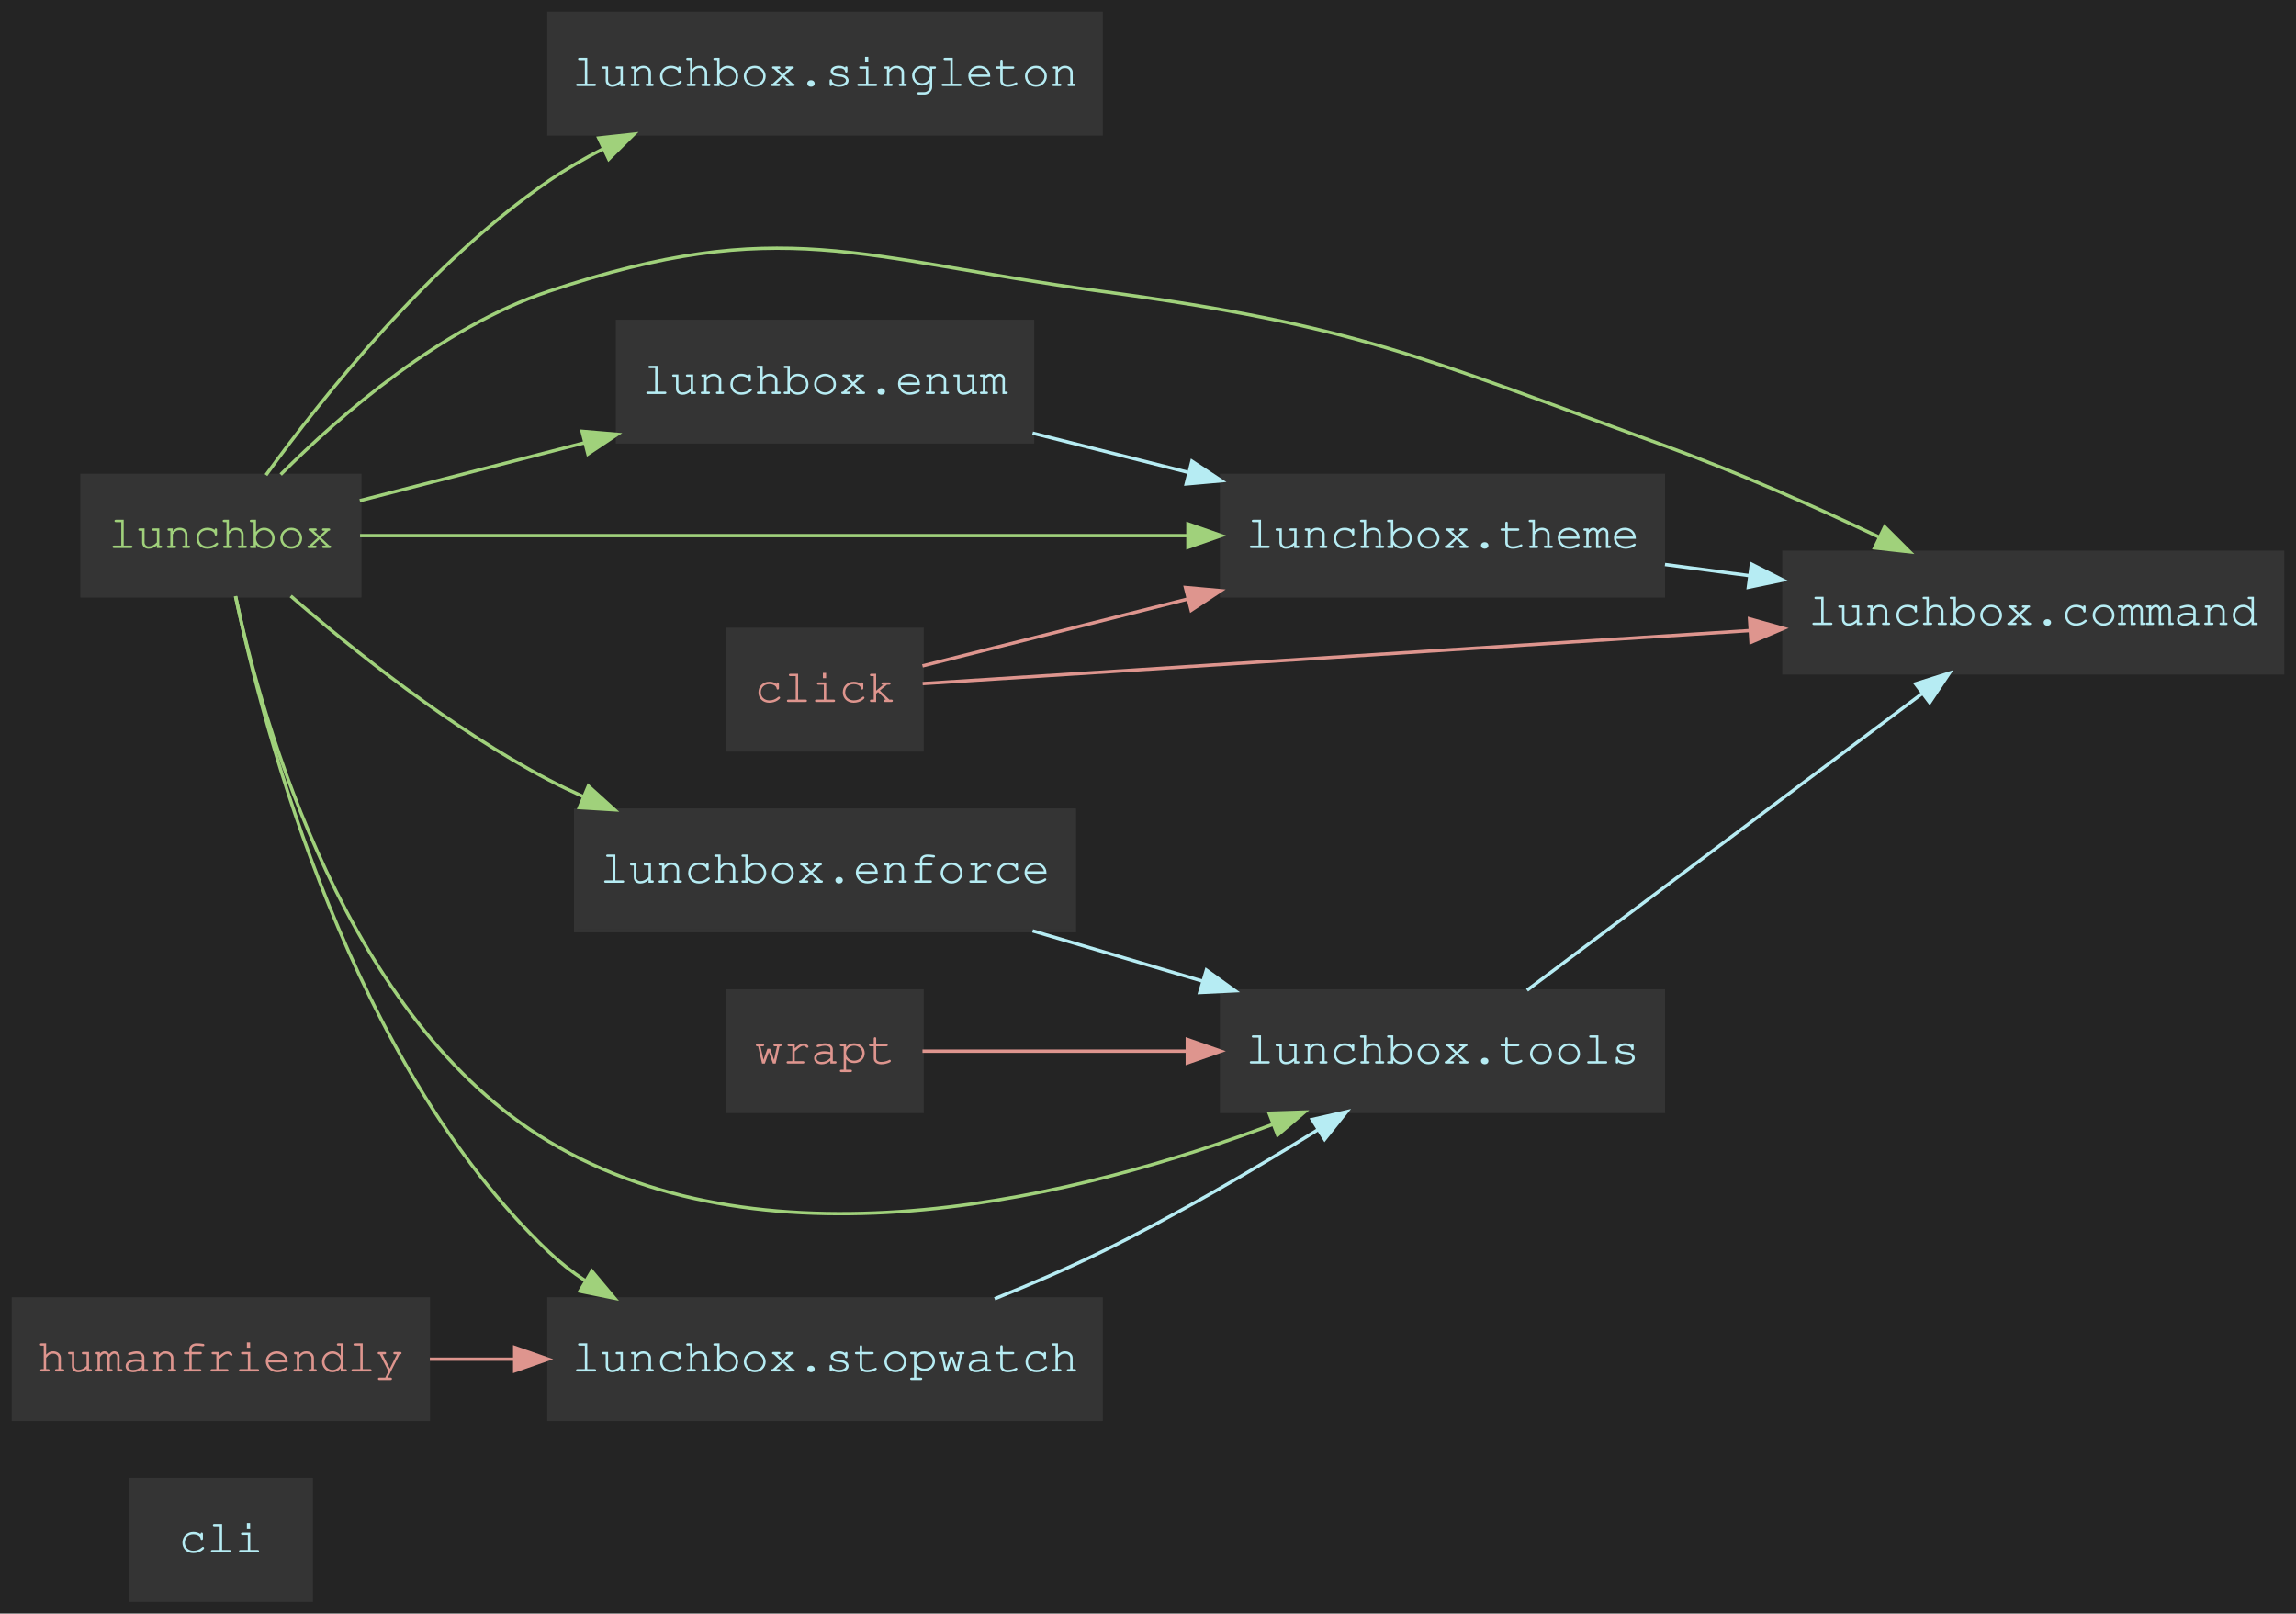
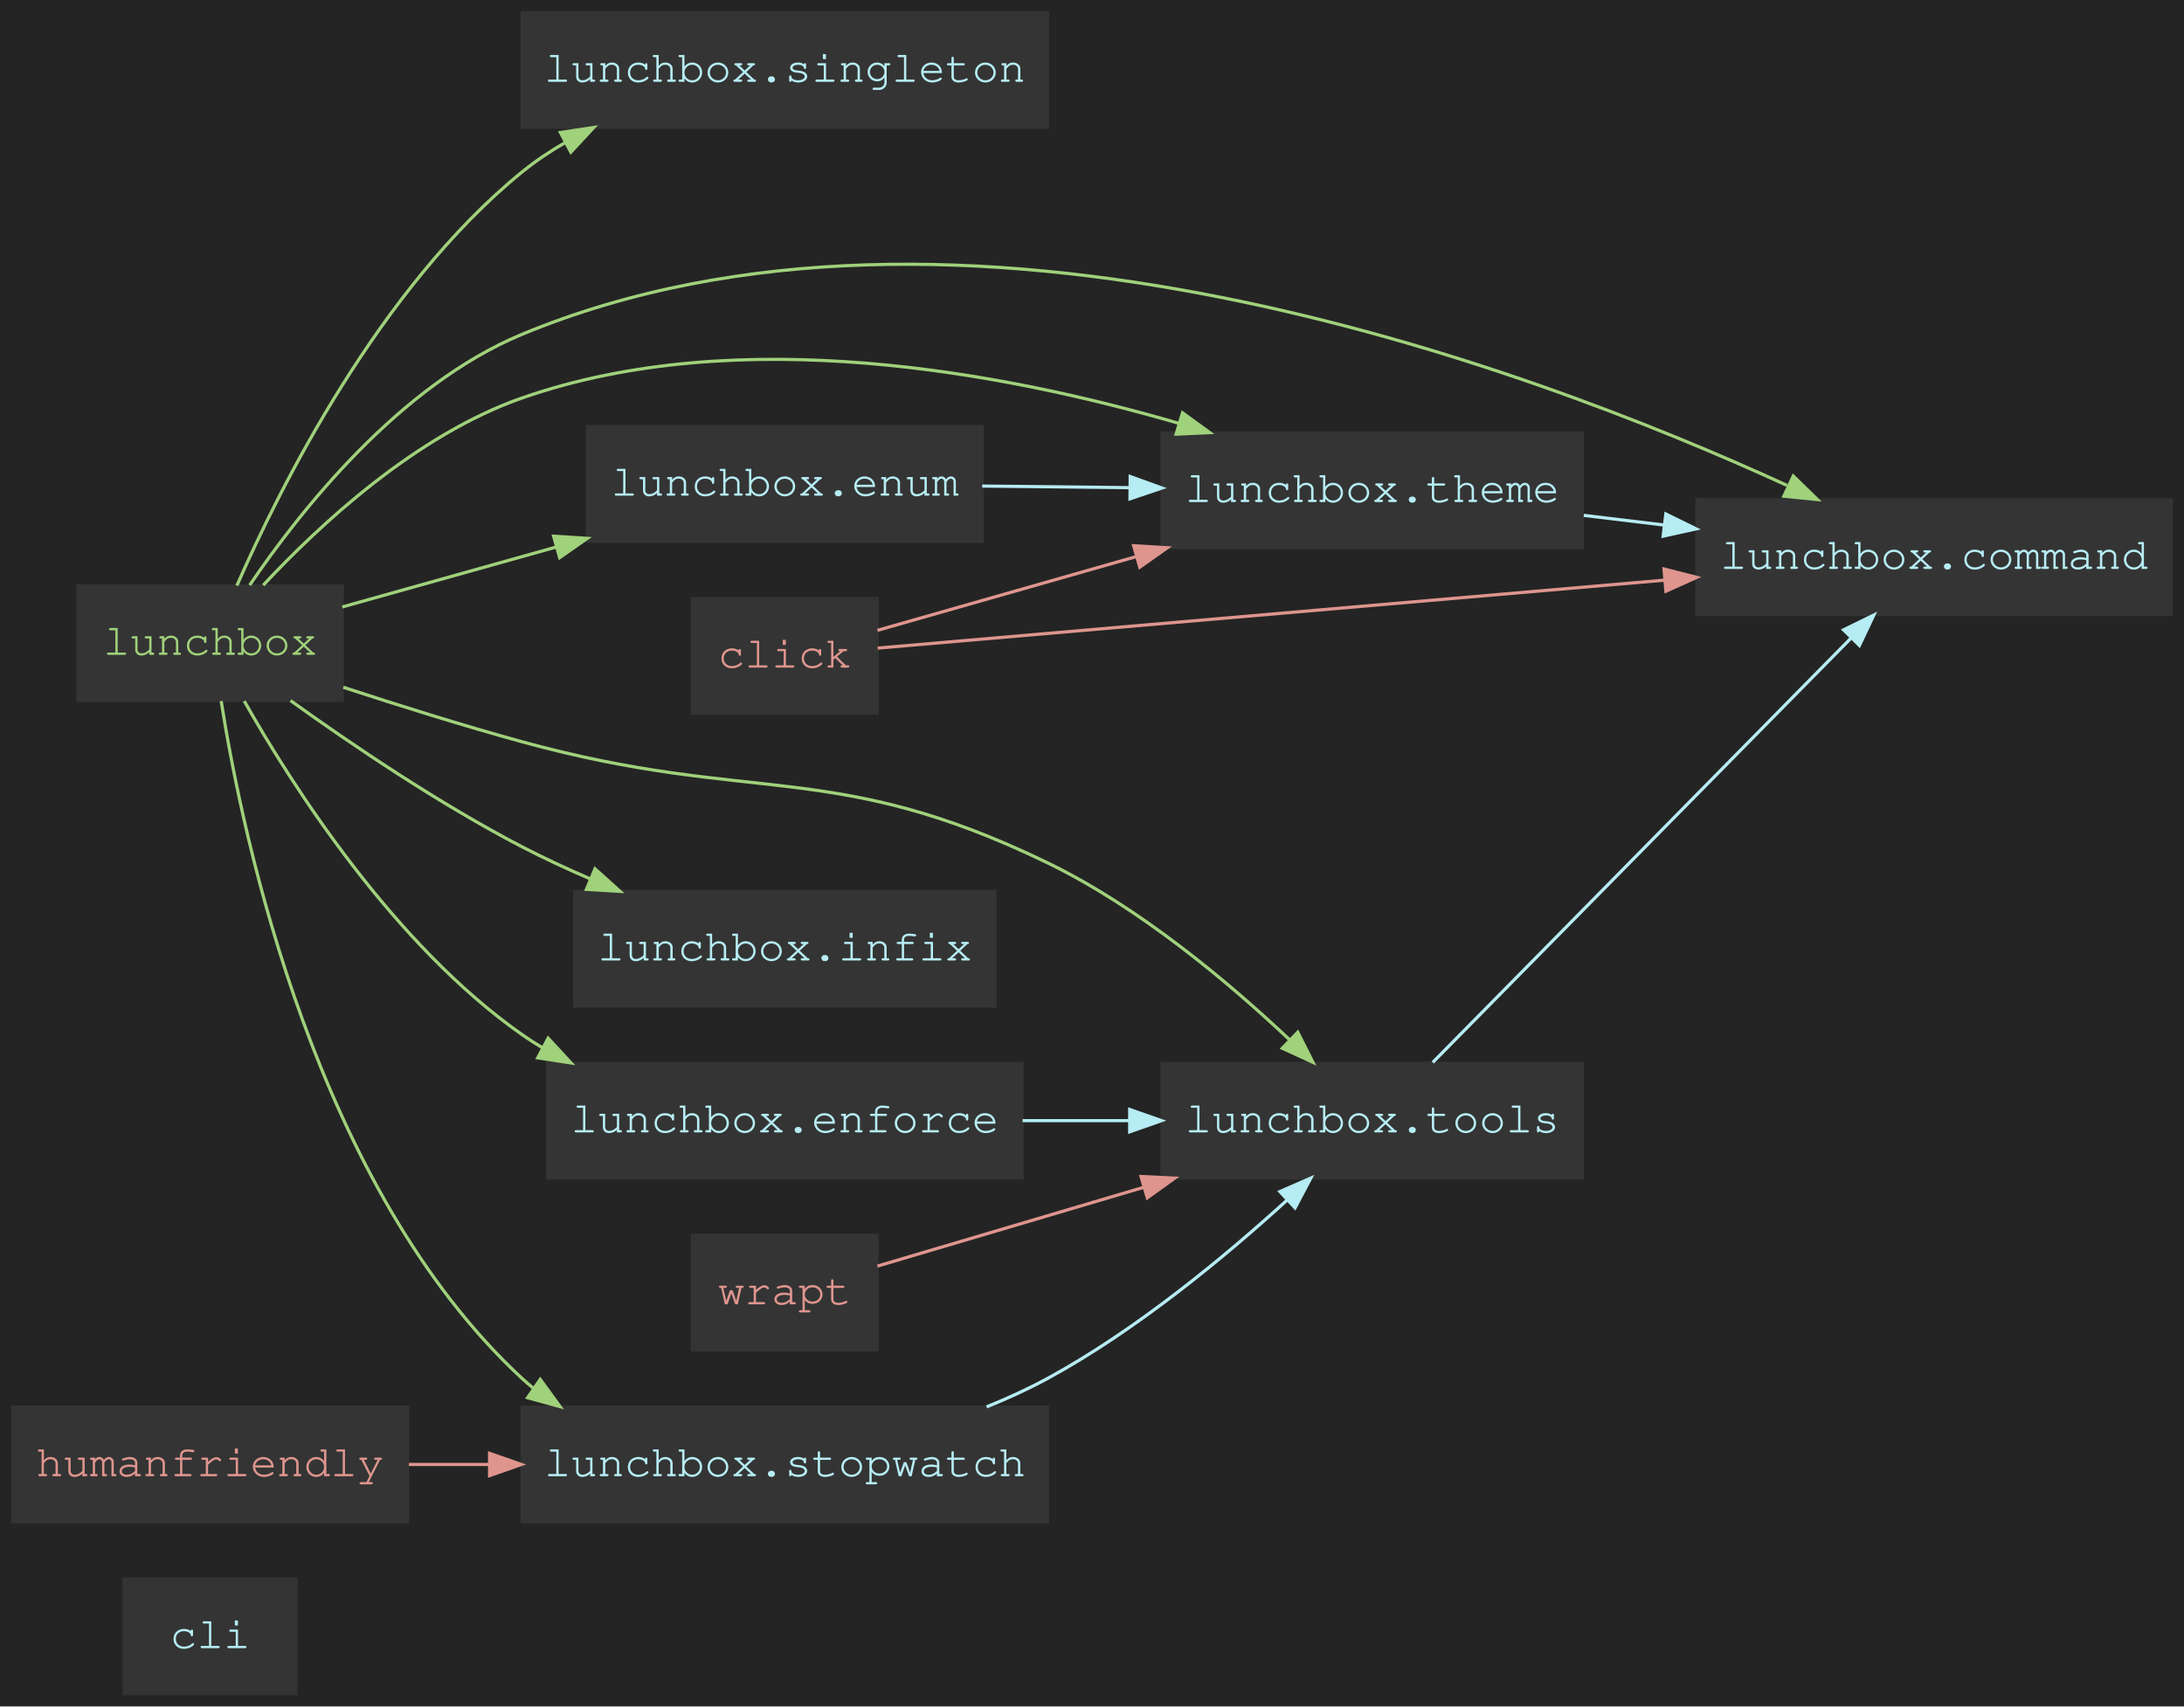
- <svg xmlns="http://www.w3.org/2000/svg" width="686pt" height="482pt" viewBox="0.00 0.00 686.00 482.00">
-   <g id="graph0" class="graph" transform="scale(1 1) rotate(0) translate(4 478)">
-     <polygon fill="#242424" stroke="transparent" points="-4,4 -4,-478 682,-478 682,4 -4,4" />
+ <svg xmlns="http://www.w3.org/2000/svg" width="686pt" height="536pt" viewBox="0.00 0.00 686.00 536.00">
+   <g id="graph0" class="graph" transform="scale(1 1) rotate(0) translate(4 532)">
+     <polygon fill="#242424" stroke="transparent" points="-4,4 -4,-532 682,-532 682,4 -4,4" />
    <g id="node1" class="node">
      <polygon fill="#343434" stroke="#343434" points="89,-36 35,-36 35,0 89,0 89,-36" />
      <text text-anchor="middle" x="62" y="-14.3" font-family="Courier,monospace" font-size="14.00" fill="#b6ecf3">cli</text>
    </g>
    <g id="node2" class="node">
-       <polygon fill="#343434" stroke="#343434" points="678,-313 529,-313 529,-277 678,-277 678,-313" />
-       <text text-anchor="middle" x="603.5" y="-291.3" font-family="Courier,monospace" font-size="14.00" fill="#b6ecf3">lunchbox.command</text>
+       <polygon fill="#343434" stroke="#343434" points="678,-375 529,-375 529,-339 678,-339 678,-375" />
+       <text text-anchor="middle" x="603.5" y="-353.3" font-family="Courier,monospace" font-size="14.00" fill="#b6ecf3">lunchbox.command</text>
    </g>
    <g id="node3" class="node">
-       <polygon fill="#343434" stroke="#343434" points="317,-236 168,-236 168,-200 317,-200 317,-236" />
-       <text text-anchor="middle" x="242.5" y="-214.3" font-family="Courier,monospace" font-size="14.00" fill="#b6ecf3">lunchbox.enforce</text>
+       <polygon fill="#343434" stroke="#343434" points="317,-198 168,-198 168,-162 317,-162 317,-198" />
+       <text text-anchor="middle" x="242.5" y="-176.3" font-family="Courier,monospace" font-size="14.00" fill="#b6ecf3">lunchbox.enforce</text>
+     </g>
+     <g id="node9" class="node">
+       <polygon fill="#343434" stroke="#343434" points="493,-198 361,-198 361,-162 493,-162 493,-198" />
+       <text text-anchor="middle" x="427" y="-176.3" font-family="Courier,monospace" font-size="14.00" fill="#b6ecf3">lunchbox.tools</text>
+     </g>
+     <g id="edge1" class="edge">
+       <path fill="none" stroke="#b6ecf3" d="M317.2,-180C328.26,-180 339.68,-180 350.77,-180" />
+       <polygon fill="#b6ecf3" stroke="#b6ecf3" points="350.84,-183.5 360.84,-180 350.84,-176.5 350.84,-183.5" />
+     </g>
+     <g id="node4" class="node">
+       <polygon fill="#343434" stroke="#343434" points="304.5,-398 180.5,-398 180.5,-362 304.5,-362 304.5,-398" />
+       <text text-anchor="middle" x="242.5" y="-376.3" font-family="Courier,monospace" font-size="14.00" fill="#b6ecf3">lunchbox.enum</text>
    </g>
    <g id="node8" class="node">
-       <polygon fill="#343434" stroke="#343434" points="493,-182 361,-182 361,-146 493,-146 493,-182" />
-       <text text-anchor="middle" x="427" y="-160.3" font-family="Courier,monospace" font-size="14.00" fill="#b6ecf3">lunchbox.tools</text>
+       <polygon fill="#343434" stroke="#343434" points="493,-396 361,-396 361,-360 493,-360 493,-396" />
+       <text text-anchor="middle" x="427" y="-374.3" font-family="Courier,monospace" font-size="14.00" fill="#b6ecf3">lunchbox.theme</text>
    </g>
-     <g id="edge1" class="edge">
-       <path fill="none" stroke="#b6ecf3" d="M304.52,-199.94C320.81,-195.13 338.54,-189.88 355.3,-184.92" />
-       <polygon fill="#b6ecf3" stroke="#b6ecf3" points="356.44,-188.23 365.03,-182.04 354.45,-181.52 356.44,-188.23" />
+     <g id="edge2" class="edge">
+       <path fill="none" stroke="#b6ecf3" d="M304.52,-379.33C319.4,-379.17 335.48,-378.99 350.93,-378.82" />
+       <polygon fill="#b6ecf3" stroke="#b6ecf3" points="351,-382.32 360.97,-378.71 350.93,-375.32 351,-382.32" />
    </g>
-     <g id="node4" class="node">
-       <polygon fill="#343434" stroke="#343434" points="304.5,-382 180.5,-382 180.5,-346 304.5,-346 304.5,-382" />
-       <text text-anchor="middle" x="242.5" y="-360.3" font-family="Courier,monospace" font-size="14.00" fill="#b6ecf3">lunchbox.enum</text>
+     <g id="node5" class="node">
+       <polygon fill="#343434" stroke="#343434" points="308.5,-252 176.5,-252 176.5,-216 308.5,-216 308.5,-252" />
+       <text text-anchor="middle" x="242.5" y="-230.3" font-family="Courier,monospace" font-size="14.00" fill="#b6ecf3">lunchbox.infix</text>
+     </g>
+     <g id="node6" class="node">
+       <polygon fill="#343434" stroke="#343434" points="325,-528 160,-528 160,-492 325,-492 325,-528" />
+       <text text-anchor="middle" x="242.5" y="-506.3" font-family="Courier,monospace" font-size="14.00" fill="#b6ecf3">lunchbox.singleton</text>
    </g>
    <g id="node7" class="node">
-       <polygon fill="#343434" stroke="#343434" points="493,-336 361,-336 361,-300 493,-300 493,-336" />
-       <text text-anchor="middle" x="427" y="-314.3" font-family="Courier,monospace" font-size="14.00" fill="#b6ecf3">lunchbox.theme</text>
-     </g>
-     <g id="edge2" class="edge">
-       <path fill="none" stroke="#b6ecf3" d="M304.52,-348.62C319.4,-344.87 335.48,-340.82 350.93,-336.92" />
-       <polygon fill="#b6ecf3" stroke="#b6ecf3" points="352.12,-340.23 360.97,-334.39 350.41,-333.44 352.12,-340.23" />
-     </g>
-     <g id="node5" class="node">
-       <polygon fill="#343434" stroke="#343434" points="325,-474 160,-474 160,-438 325,-438 325,-474" />
-       <text text-anchor="middle" x="242.5" y="-452.3" font-family="Courier,monospace" font-size="14.00" fill="#b6ecf3">lunchbox.singleton</text>
-     </g>
-     <g id="node6" class="node">
      <polygon fill="#343434" stroke="#343434" points="325,-90 160,-90 160,-54 325,-54 325,-90" />
      <text text-anchor="middle" x="242.5" y="-68.3" font-family="Courier,monospace" font-size="14.00" fill="#b6ecf3">lunchbox.stopwatch</text>
    </g>
    <g id="edge3" class="edge">
-       <path fill="none" stroke="#b6ecf3" d="M293.19,-90.03C303.82,-94.3 314.9,-99.06 325,-104 347.14,-114.83 370.89,-128.81 389.79,-140.55" />
-       <polygon fill="#b6ecf3" stroke="#b6ecf3" points="388.05,-143.59 398.38,-145.94 391.77,-137.66 388.05,-143.59" />
+       <path fill="none" stroke="#b6ecf3" d="M305.89,-90.09C312.49,-92.76 318.98,-95.73 325,-99 352.94,-114.19 380.85,-137.34 400.23,-155" />
+       <polygon fill="#b6ecf3" stroke="#b6ecf3" points="398.02,-157.72 407.73,-161.96 402.78,-152.59 398.02,-157.72" />
    </g>
    <g id="edge4" class="edge">
-       <path fill="none" stroke="#b6ecf3" d="M493.47,-309.37C501.75,-308.28 510.3,-307.15 518.8,-306.03" />
-       <polygon fill="#b6ecf3" stroke="#b6ecf3" points="519.29,-309.5 528.75,-304.72 518.37,-302.56 519.29,-309.5" />
+       <path fill="none" stroke="#b6ecf3" d="M493.47,-370.12C501.75,-369.13 510.3,-368.1 518.8,-367.07" />
+       <polygon fill="#b6ecf3" stroke="#b6ecf3" points="519.24,-370.55 528.75,-365.88 518.4,-363.6 519.24,-370.55" />
    </g>
    <g id="edge5" class="edge">
-       <path fill="none" stroke="#b6ecf3" d="M452.26,-182.21C483,-205.29 536.06,-245.12 570.2,-270.75" />
-       <polygon fill="#b6ecf3" stroke="#b6ecf3" points="568.34,-273.74 578.44,-276.94 572.55,-268.14 568.34,-273.74" />
+       <path fill="none" stroke="#b6ecf3" d="M446.02,-198.28C477.32,-230.02 541.79,-295.42 577.43,-331.58" />
+       <polygon fill="#b6ecf3" stroke="#b6ecf3" points="575.07,-334.16 584.58,-338.82 580.05,-329.25 575.07,-334.16" />
    </g>
-     <g id="node9" class="node">
+     <g id="node10" class="node">
+       <polygon fill="#343434" stroke="#343434" points="271.5,-344 213.5,-344 213.5,-308 271.5,-308 271.5,-344" />
+       <text text-anchor="middle" x="242.5" y="-322.3" font-family="Courier,monospace" font-size="14.00" fill="#de958e">click</text>
+     </g>
+     <g id="edge6" class="edge">
+       <path fill="none" stroke="#de958e" d="M271.67,-328.43C324.3,-332.98 439.4,-342.92 518.93,-349.78" />
+       <polygon fill="#de958e" stroke="#de958e" points="518.67,-353.27 528.93,-350.65 519.27,-346.3 518.67,-353.27" />
+     </g>
+     <g id="edge7" class="edge">
+       <path fill="none" stroke="#de958e" d="M271.62,-334.01C293.26,-340.18 324.2,-348.99 352.71,-357.12" />
+       <polygon fill="#de958e" stroke="#de958e" points="352.09,-360.58 362.67,-359.95 354.01,-353.85 352.09,-360.58" />
+     </g>
+     <g id="node11" class="node">
+       <polygon fill="#343434" stroke="#343434" points="103.5,-348 20.5,-348 20.5,-312 103.5,-312 103.5,-348" />
+       <text text-anchor="middle" x="62" y="-326.3" font-family="Courier,monospace" font-size="14.00" fill="#a0d17b">lunchbox</text>
+     </g>
+     <g id="edge8" class="edge">
+       <path fill="none" stroke="#a0d17b" d="M74.42,-348.2C90.31,-371.58 121.49,-411.05 160,-427 296.89,-483.7 475.09,-417.25 557.31,-379.53" />
+       <polygon fill="#a0d17b" stroke="#a0d17b" points="559.27,-382.48 566.85,-375.09 556.31,-376.14 559.27,-382.48" />
+     </g>
+     <g id="edge9" class="edge">
+       <path fill="none" stroke="#a0d17b" d="M72.72,-311.79C87.89,-285.04 119.7,-235.26 160,-207 162.08,-205.54 164.25,-204.15 166.48,-202.84" />
+       <polygon fill="#a0d17b" stroke="#a0d17b" points="168.17,-205.9 175.36,-198.12 164.89,-199.72 168.17,-205.9" />
+     </g>
+     <g id="edge10" class="edge">
+       <path fill="none" stroke="#a0d17b" d="M103.5,-341.35C123.4,-346.92 147.95,-353.79 170.8,-360.2" />
+       <polygon fill="#a0d17b" stroke="#a0d17b" points="169.9,-363.58 180.47,-362.9 171.79,-356.84 169.9,-363.58" />
+     </g>
+     <g id="edge11" class="edge">
+       <path fill="none" stroke="#a0d17b" d="M87.25,-311.94C106.36,-298.22 134.03,-279.48 160,-266 166.83,-262.46 174.15,-259.06 181.49,-255.9" />
+       <polygon fill="#a0d17b" stroke="#a0d17b" points="182.89,-259.1 190.77,-252.02 180.19,-252.65 182.89,-259.1" />
+     </g>
+     <g id="edge12" class="edge">
+       <path fill="none" stroke="#a0d17b" d="M70.41,-348.07C83.88,-378.83 115.18,-441.58 160,-478 164.2,-481.42 168.81,-484.5 173.64,-487.28" />
+       <polygon fill="#a0d17b" stroke="#a0d17b" points="172.03,-490.39 182.51,-491.96 175.3,-484.2 172.03,-490.39" />
+     </g>
+     <g id="edge13" class="edge">
+       <path fill="none" stroke="#a0d17b" d="M65.47,-311.79C72.28,-268.54 95.35,-158.82 160,-99 161.13,-97.96 162.3,-96.95 163.5,-95.99" />
+       <polygon fill="#a0d17b" stroke="#a0d17b" points="165.69,-98.73 171.93,-90.17 161.72,-92.97 165.69,-98.73" />
+     </g>
+     <g id="edge14" class="edge">
+       <path fill="none" stroke="#a0d17b" d="M78.68,-348.19C96.26,-367.06 126.7,-395.39 160,-407 228.07,-430.73 311.36,-415.04 366.4,-398.99" />
+       <polygon fill="#a0d17b" stroke="#a0d17b" points="367.43,-402.34 376,-396.11 365.42,-395.63 367.43,-402.34" />
+     </g>
+     <g id="edge15" class="edge">
+       <path fill="none" stroke="#a0d17b" d="M103.84,-316.12C121.07,-310.48 141.42,-304.1 160,-299 232.57,-279.08 257.28,-293.81 325,-261 353.8,-247.05 381.81,-223.56 401,-205.46" />
+       <polygon fill="#a0d17b" stroke="#a0d17b" points="403.63,-207.78 408.4,-198.32 398.77,-202.74 403.63,-207.78" />
+     </g>
+     <g id="node12" class="node">
      <polygon fill="#343434" stroke="#343434" points="124,-90 0,-90 0,-54 124,-54 124,-90" />
      <text text-anchor="middle" x="62" y="-68.3" font-family="Courier,monospace" font-size="14.00" fill="#de958e">humanfriendly</text>
    </g>
-     <g id="edge6" class="edge">
+     <g id="edge16" class="edge">
      <path fill="none" stroke="#de958e" d="M124.43,-72C132.62,-72 141.16,-72 149.73,-72" />
      <polygon fill="#de958e" stroke="#de958e" points="149.78,-75.5 159.78,-72 149.78,-68.5 149.78,-75.5" />
    </g>
-     <g id="node10" class="node">
-       <polygon fill="#343434" stroke="#343434" points="271.5,-182 213.5,-182 213.5,-146 271.5,-146 271.5,-182" />
-       <text text-anchor="middle" x="242.5" y="-160.3" font-family="Courier,monospace" font-size="14.00" fill="#de958e">wrapt</text>
+     <g id="node13" class="node">
+       <polygon fill="#343434" stroke="#343434" points="271.5,-144 213.5,-144 213.5,-108 271.5,-108 271.5,-144" />
+       <text text-anchor="middle" x="242.5" y="-122.3" font-family="Courier,monospace" font-size="14.00" fill="#de958e">wrapt</text>
    </g>
-     <g id="edge7" class="edge">
-       <path fill="none" stroke="#de958e" d="M271.62,-164C292.72,-164 322.66,-164 350.57,-164" />
-       <polygon fill="#de958e" stroke="#de958e" points="350.74,-167.5 360.74,-164 350.74,-160.5 350.74,-167.5" />
-     </g>
-     <g id="node11" class="node">
-       <polygon fill="#343434" stroke="#343434" points="103.5,-336 20.5,-336 20.5,-300 103.5,-300 103.5,-336" />
-       <text text-anchor="middle" x="62" y="-314.3" font-family="Courier,monospace" font-size="14.00" fill="#a0d17b">lunchbox</text>
-     </g>
-     <g id="edge8" class="edge">
-       <path fill="none" stroke="#a0d17b" d="M79.86,-336.25C97.75,-354.14 127.82,-380.24 160,-391 229.55,-414.25 252.32,-400.77 325,-391 401.72,-380.69 420.22,-371.39 493,-345 514.61,-337.16 537.87,-326.83 557.37,-317.59" />
-       <polygon fill="#a0d17b" stroke="#a0d17b" points="559.11,-320.64 566.61,-313.16 556.08,-314.33 559.11,-320.64" />
-     </g>
-     <g id="edge9" class="edge">
-       <path fill="none" stroke="#a0d17b" d="M82.87,-299.96C101.61,-283.72 131.06,-260.16 160,-245 163.3,-243.27 166.73,-241.63 170.23,-240.06" />
-       <polygon fill="#a0d17b" stroke="#a0d17b" points="171.78,-243.21 179.64,-236.1 169.07,-236.75 171.78,-243.21" />
-     </g>
-     <g id="edge10" class="edge">
-       <path fill="none" stroke="#a0d17b" d="M103.5,-328.44C123.31,-333.54 147.73,-339.83 170.49,-345.7" />
-       <polygon fill="#a0d17b" stroke="#a0d17b" points="169.91,-349.17 180.47,-348.27 171.66,-342.39 169.91,-349.17" />
-     </g>
-     <g id="edge11" class="edge">
-       <path fill="none" stroke="#a0d17b" d="M75.47,-336.09C92.27,-359.29 124.22,-399.42 160,-424 165.1,-427.5 170.63,-430.7 176.34,-433.6" />
-       <polygon fill="#a0d17b" stroke="#a0d17b" points="174.88,-436.78 185.41,-437.92 177.88,-430.46 174.88,-436.78" />
-     </g>
-     <g id="edge12" class="edge">
-       <path fill="none" stroke="#a0d17b" d="M66.4,-299.83C74.92,-259.2 100.85,-160.19 160,-104 163.31,-100.85 166.97,-98 170.85,-95.43" />
-       <polygon fill="#a0d17b" stroke="#a0d17b" points="172.83,-98.32 179.64,-90.2 169.25,-92.3 172.83,-98.32" />
-     </g>
-     <g id="edge13" class="edge">
-       <path fill="none" stroke="#a0d17b" d="M103.58,-318C163.22,-318 275.56,-318 350.6,-318" />
-       <polygon fill="#a0d17b" stroke="#a0d17b" points="350.93,-321.5 360.93,-318 350.93,-314.5 350.93,-321.5" />
-     </g>
-     <g id="edge14" class="edge">
-       <path fill="none" stroke="#a0d17b" d="M66.35,-299.92C74.53,-261.7 99.43,-173.26 160,-137 226.64,-97.11 319.8,-120.9 376.35,-142.16" />
-       <polygon fill="#a0d17b" stroke="#a0d17b" points="375.19,-145.47 385.78,-145.82 377.72,-138.94 375.19,-145.47" />
-     </g>
-     <g id="node12" class="node">
-       <polygon fill="#343434" stroke="#343434" points="271.5,-290 213.5,-290 213.5,-254 271.5,-254 271.5,-290" />
-       <text text-anchor="middle" x="242.5" y="-268.3" font-family="Courier,monospace" font-size="14.00" fill="#de958e">click</text>
-     </g>
-     <g id="edge15" class="edge">
-       <path fill="none" stroke="#de958e" d="M271.67,-273.8C324.3,-277.18 439.4,-284.55 518.93,-289.65" />
-       <polygon fill="#de958e" stroke="#de958e" points="518.73,-293.14 528.93,-290.29 519.17,-286.15 518.73,-293.14" />
-     </g>
-     <g id="edge16" class="edge">
-       <path fill="none" stroke="#de958e" d="M271.62,-279.09C292.81,-284.43 322.93,-292.02 350.94,-299.08" />
-       <polygon fill="#de958e" stroke="#de958e" points="350.19,-302.5 360.74,-301.55 351.9,-295.71 350.19,-302.5" />
+     <g id="edge17" class="edge">
+       <path fill="none" stroke="#de958e" d="M271.62,-134.32C293.89,-140.91 326.02,-150.42 355.2,-159.05" />
+       <polygon fill="#de958e" stroke="#de958e" points="354.39,-162.46 364.97,-161.94 356.37,-155.75 354.39,-162.46" />
    </g>
  </g>
</svg>
